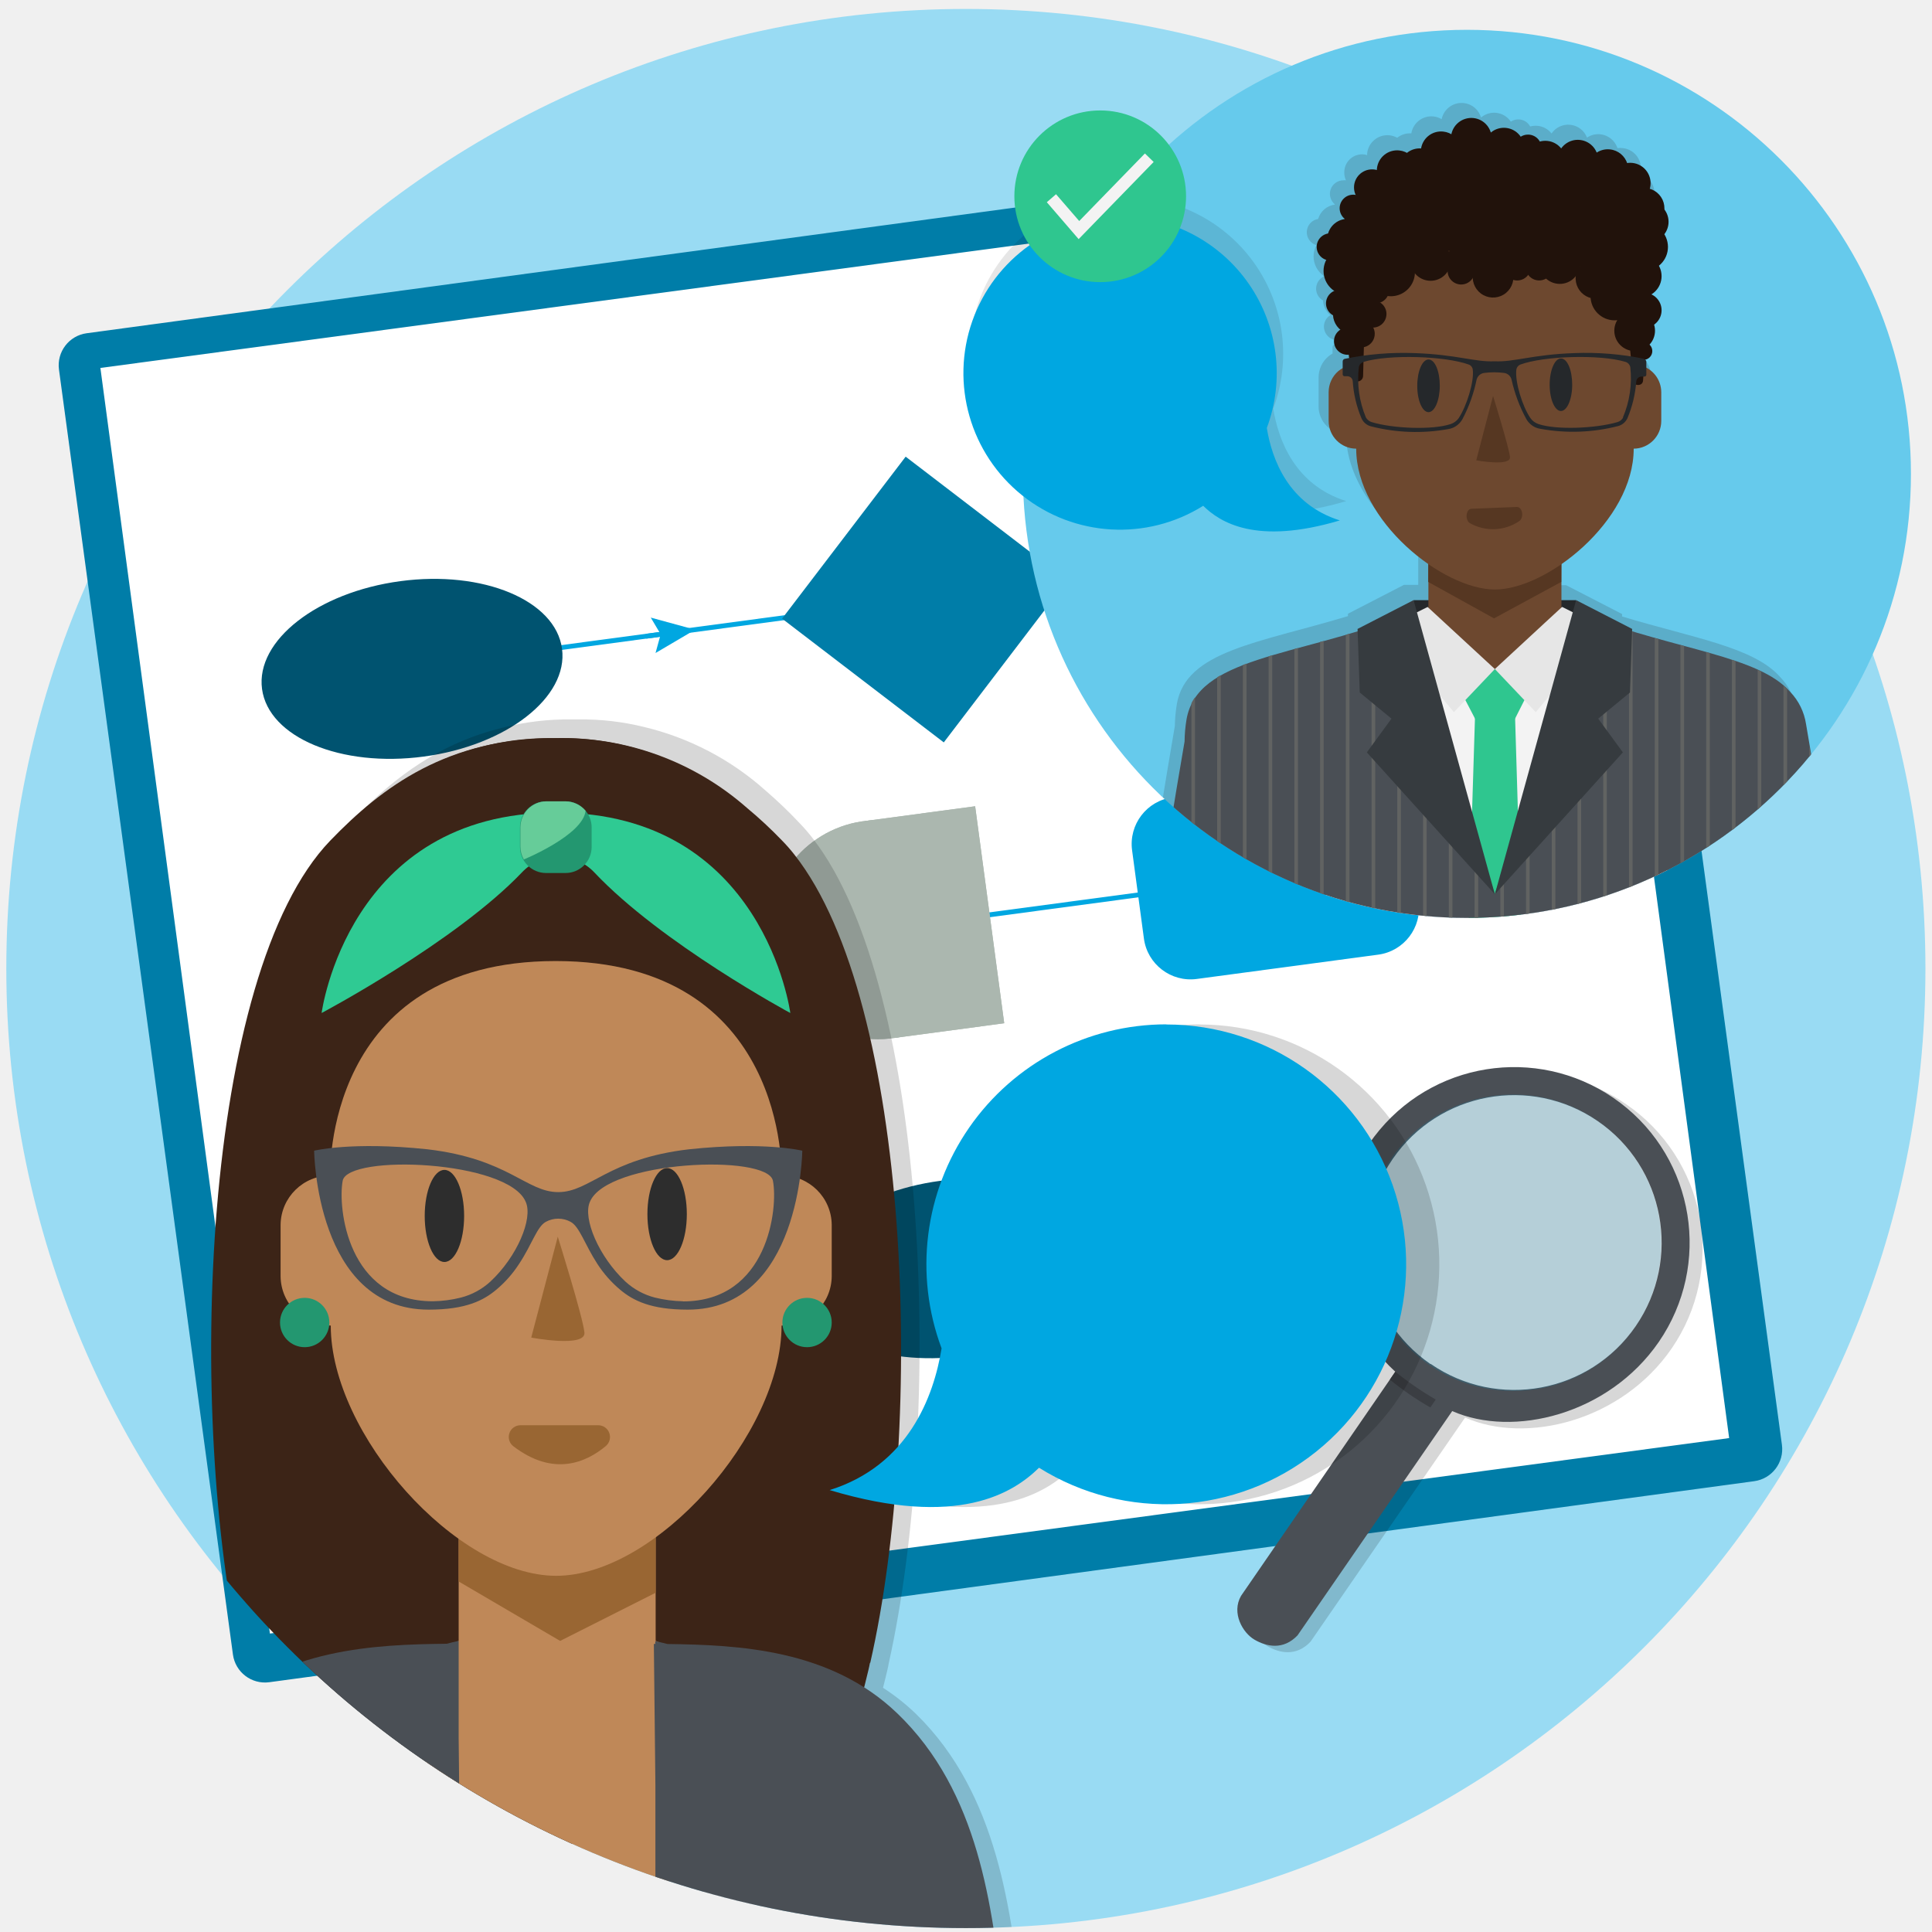
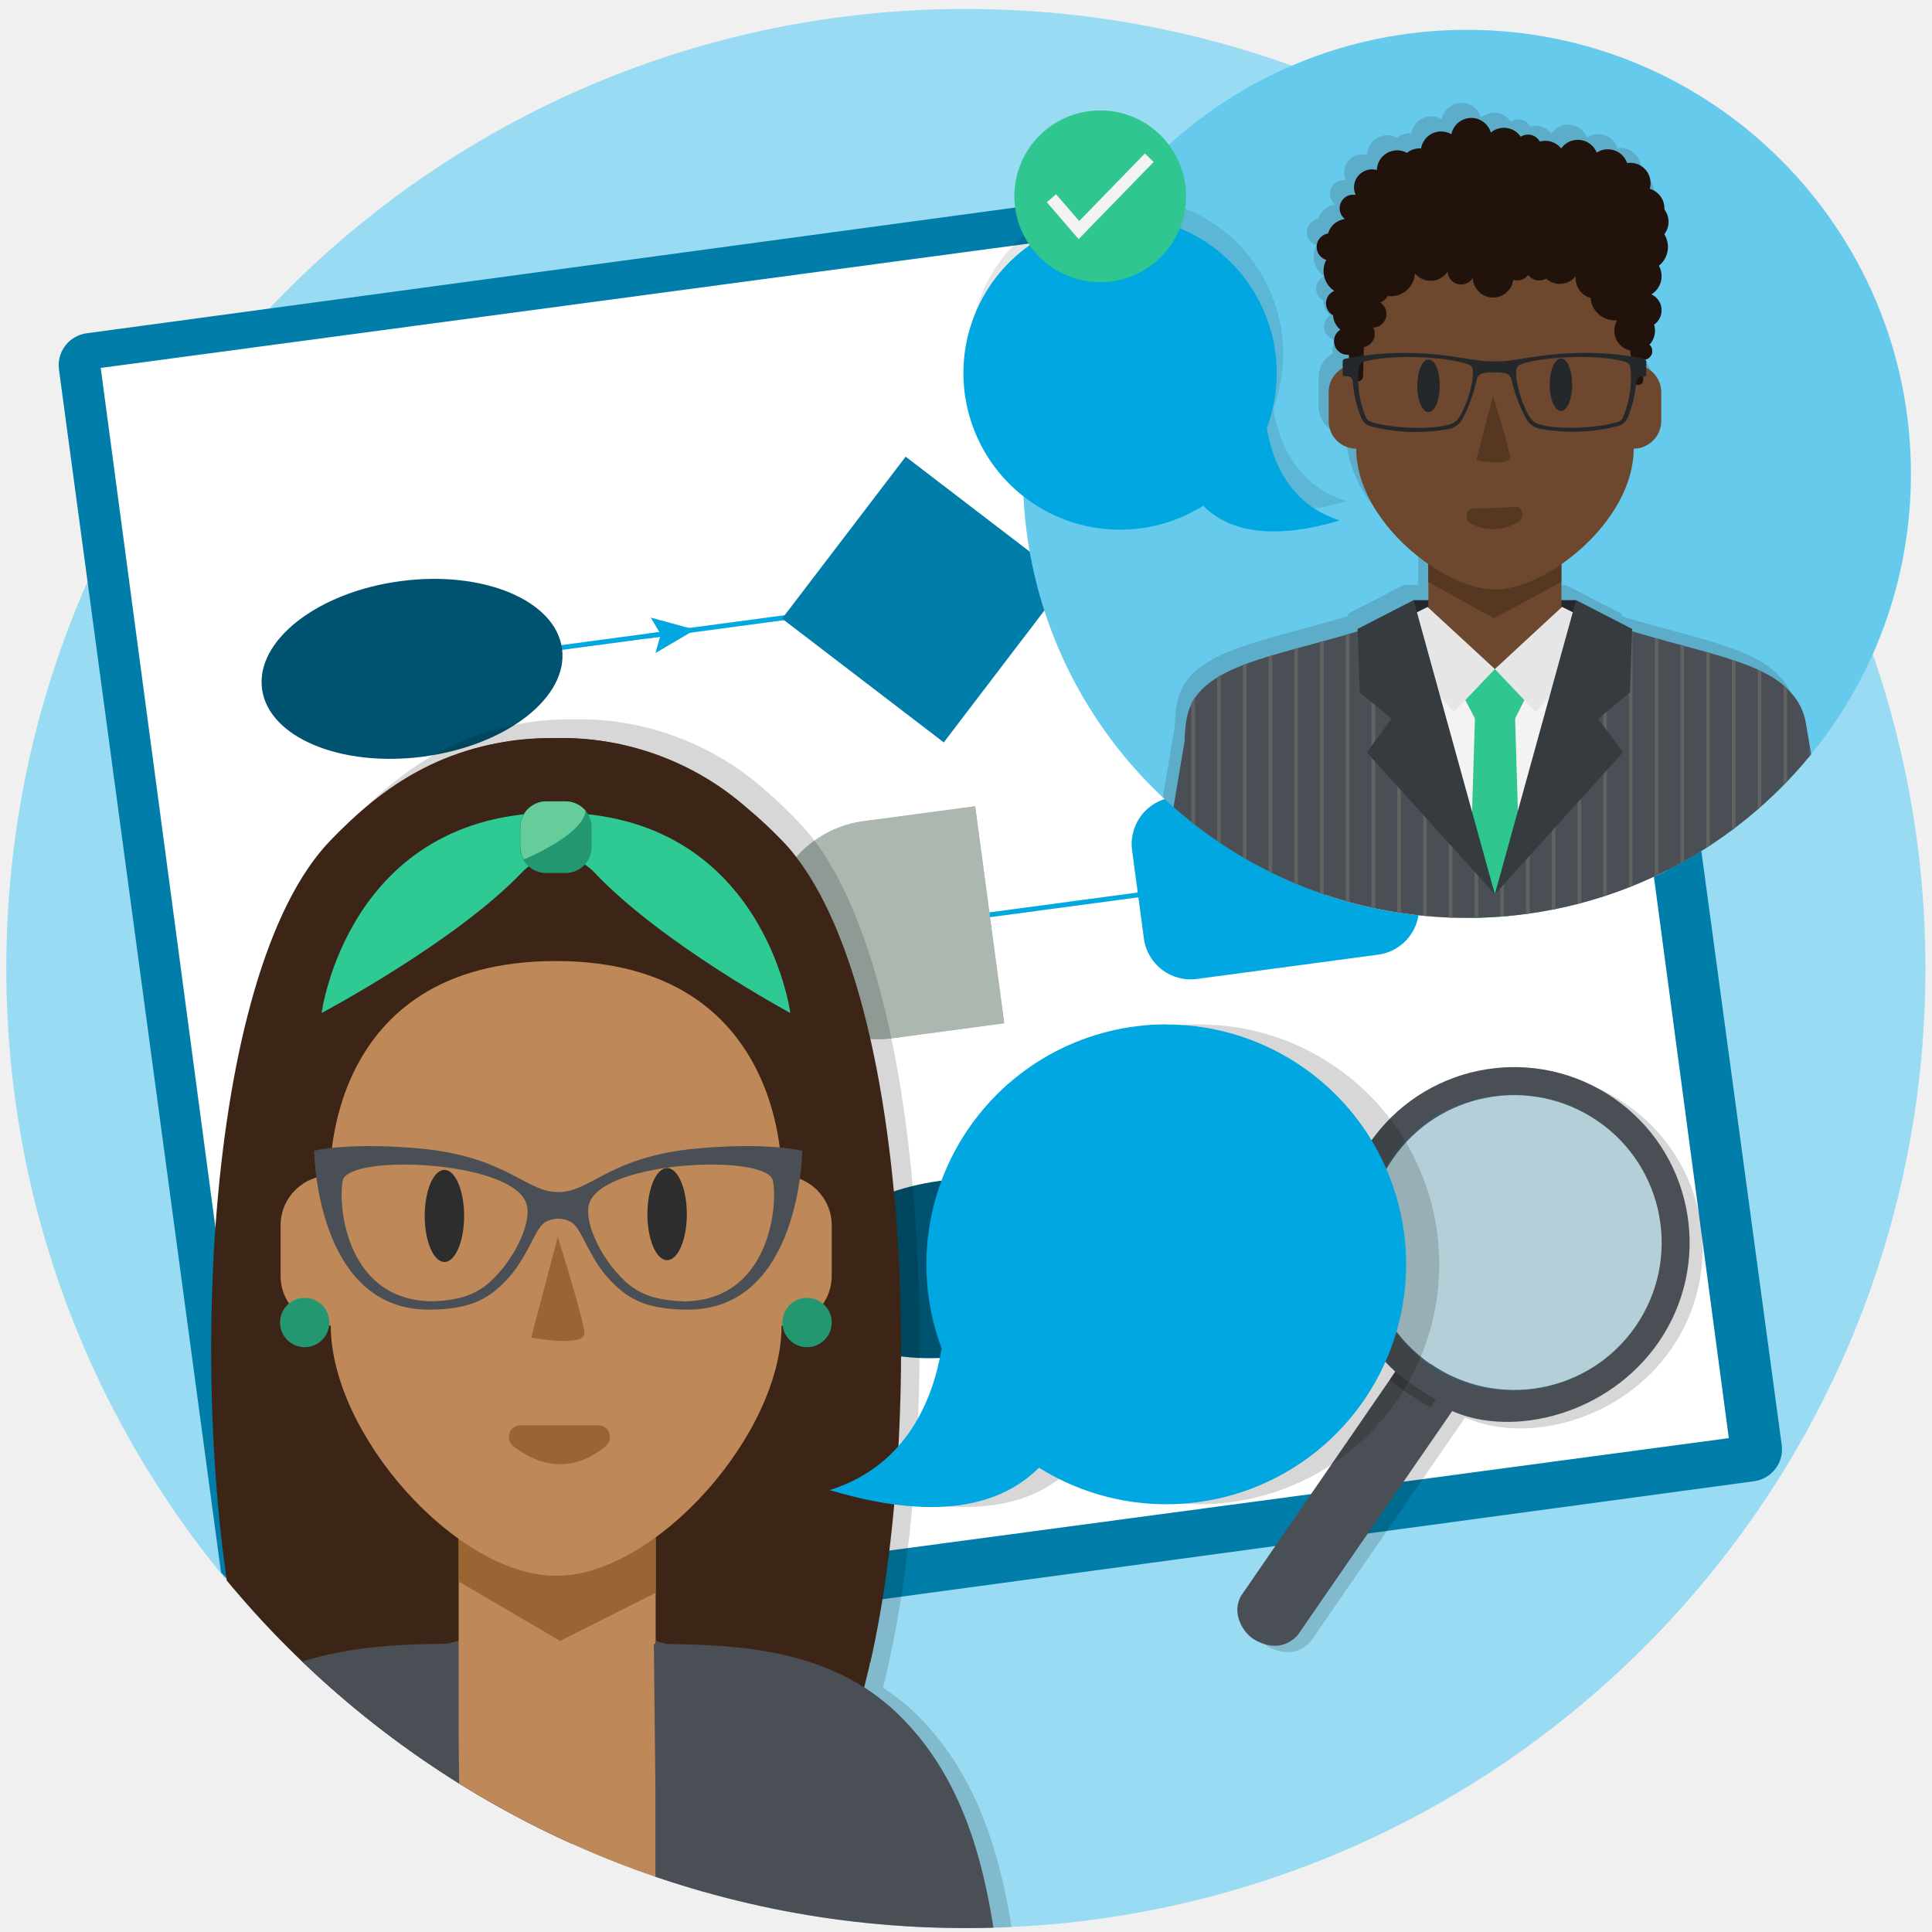
<svg xmlns="http://www.w3.org/2000/svg" viewBox="0 0 300 300">
  <defs>
    <style>.cls-1{fill:#66caec;}.cls-2,.cls-6{fill:none;}.cls-3{fill:#99dbf3;}.cls-4{fill:#007da8;}.cls-5{fill:#fff;}.cls-6{stroke:#00a7e1;stroke-miterlimit:10;stroke-width:0.75px;}.cls-15,.cls-7{fill:#00a7e1;}.cls-8{fill:#abb7af;}.cls-9{fill:#2fc68f;}.cls-10{fill:#005370;}.cls-11,.cls-17{opacity:0.18;}.cls-12,.cls-15{opacity:0.16;}.cls-13{fill:#4a4f55;}.cls-14{fill:#3b3e43;}.cls-16{clip-path:url(#clip-path);}.cls-17,.cls-18{fill:#25282b;}.cls-19{fill:#6d482f;}.cls-20{fill:#563722;}.cls-21{fill:#f3f3f3;}.cls-22{fill:#e6e6e6;}.cls-23{clip-path:url(#clip-path-2);}.cls-24{fill:#616362;}.cls-25{fill:#363b3f;}.cls-26{fill:#21120b;}.cls-27{clip-path:url(#clip-path-3);}.cls-28{fill:#3c2417;}.cls-29{fill:#bf8858;}.cls-30{fill:#963;}.cls-31{fill:#239770;}.cls-32{fill:#2fca93;}.cls-33{fill:#2d2d2d;}.cls-34{fill:#6c9;}.cls-35{opacity:0.1;}</style>
    <clipPath id="clip-path">
      <circle id="slide6" class="cls-1" cx="227.78" cy="73.58" r="68.95" />
    </clipPath>
    <clipPath id="clip-path-2">
      <path class="cls-2" d="M285.56,145.31c-1.58-11.69-3.47-22.73-5.2-32.87a9.13,9.13,0,0,0-2.46-5c-4.91-5.59-17.54-6.5-31.42-11.72L232,138.87,217.61,95.74c-16.81,6.31-31.8,6.32-33.45,16a23.36,23.36,0,0,0-.3,3.4c-1.6,9.42-3.31,19.54-4.75,30.21H285.56" />
    </clipPath>
    <clipPath id="clip-path-3">
      <circle id="slide6-2" data-name="slide6" class="cls-2" cx="149.98" cy="150.39" r="149" />
    </clipPath>
  </defs>
  <g id="Slides">
    <g id="slide_6" data-name="slide 6">
      <circle id="slide6-3" data-name="slide6" class="cls-3" cx="149.98" cy="150.39" r="149" />
      <g id="Layer_14" data-name="Layer 14">
-         <rect class="cls-4" x="21.57" y="35.18" width="242.72" height="211.38" rx="5.02" transform="translate(-17.61 20.45) rotate(-7.71)" />
-         <rect class="cls-5" x="27.74" y="41.08" width="228.61" height="198.28" transform="translate(-17.36 20.1) rotate(-7.63)" />
+         <path class="cls-4" d="M272.4,230,49.51,260.17l-15.19-16L9.16,57.4a5,5,0,0,1,4.3-5.65L244,20.53a5,5,0,0,1,5.66,4.3l27,199.51A5,5,0,0,1,272.4,230Z" />
+         <polygon class="cls-5" points="268.45 223.31 42.58 253.56 41.73 252.68 15.64 57.13 242.22 26.77 268.45 223.31" />
        <g id="Lines_and_arrows" data-name="Lines and arrows">
          <line class="cls-6" x1="237.47" y1="80.17" x2="244.11" y2="129.93" />
          <line class="cls-6" x1="40.22" y1="157.73" x2="47.38" y2="211.44" />
          <line class="cls-6" x1="237.91" y1="83.49" x2="239.19" y2="93.09" />
          <polygon class="cls-7" points="236.16 91.37 239.07 92.17 241.67 90.64 239.79 97.53 236.16 91.37" />
          <line class="cls-6" x1="40.13" y1="158.54" x2="40.93" y2="164.52" />
          <polygon class="cls-7" points="37.9 162.8 40.81 163.6 43.4 162.07 41.52 168.96 37.9 162.8" />
          <line class="cls-6" x1="235.03" y1="131.15" x2="236.72" y2="130.92" />
          <polygon class="cls-7" points="237.48 133.63 235.95 131.03 236.75 128.12 230.59 131.74 237.48 133.63" />
          <line class="cls-6" x1="44.53" y1="106.26" x2="237.48" y2="80.42" />
          <line class="cls-6" x1="100.32" y1="98.8" x2="103.51" y2="98.37" />
          <polygon class="cls-7" points="101.79 101.4 102.59 98.49 101.05 95.9 107.94 97.78 101.79 101.4" />
          <line class="cls-6" x1="39.91" y1="157.29" x2="244.35" y2="129.9" />
          <line class="cls-6" x1="47.14" y1="211.49" x2="121.02" y2="201.59" />
          <polygon class="cls-7" points="119.31 204.63 120.11 201.72 118.57 199.12 125.46 201 119.31 204.63" />
          <line class="cls-6" x1="52.8" y1="210.73" x2="56.61" y2="210.22" />
          <polygon class="cls-7" points="54.89 213.25 55.69 210.34 54.16 207.75 61.05 209.63 54.89 213.25" />
        </g>
        <rect class="cls-8" x="136.54" y="126.19" width="17.22" height="33.99" transform="translate(308.02 265.83) rotate(172.37)" />
        <ellipse class="cls-8" cx="136.35" cy="144.36" rx="16.97" ry="17" />
        <rect class="cls-8" x="136.54" y="126.19" width="17.22" height="33.99" transform="translate(308.02 265.83) rotate(172.37)" />
        <ellipse class="cls-8" cx="136.35" cy="144.36" rx="16.97" ry="17" />
        <polygon class="cls-9" points="230.78 81.48 209.95 70.38 210.91 77.51 183.74 81.15 185.54 94.64 212.71 91 213.56 97.39 230.78 81.48" />
        <polygon class="cls-4" points="58.5 154.93 75.69 138.73 76.64 145.86 103.8 142.22 105.6 155.71 78.44 159.35 79.29 165.74 58.5 154.93" />
        <polygon class="cls-4" points="146.55 115.28 121.44 96.06 140.63 70.91 165.73 90.13 146.55 115.28" />
        <rect class="cls-7" x="176.52" y="121.8" width="43.04" height="28.45" rx="7.31" transform="translate(-16.31 27.5) rotate(-7.63)" />
        <rect class="cls-7" x="66.39" y="191.71" width="43.04" height="28.45" rx="9.84" transform="translate(-26.56 13.49) rotate(-7.63)" />
        <ellipse class="cls-10" cx="63.99" cy="103.86" rx="23.5" ry="13.74" transform="translate(-13.25 9.43) rotate(-7.64)" />
        <ellipse class="cls-10" cx="148.56" cy="196.73" rx="23.5" ry="13.74" transform="matrix(0.99, -0.13, 0.13, 0.99, -24.85, 21.51)" />
      </g>
      <path class="cls-12" d="M252.53,171.48A27.24,27.24,0,0,0,218.66,214l-23.95,34.8c-1.53,2.66.26,5.75,2.09,6.81s4.45,1.69,6.7-.69l24-34.8c9.44,4.17,24.28.59,32.08-10.74A27.24,27.24,0,0,0,252.53,171.48Zm7.39,24.13a22.62,22.62,0,0,0-.14-4.64,22.9,22.9,0,0,0-7.11-13.83A22.88,22.88,0,0,1,259.92,195.61Zm0,0c0,.33-.06.66-.1,1C259.86,196.32,259.9,196,259.92,195.66Zm-8-19.2c.22.18.42.37.63.56Zm7.59,22.23c0-.14.06-.27.08-.41C259.55,198.42,259.52,198.55,259.49,198.69Zm-.23,1,0-.12Zm.52-2.69c0,.23-.06.46-.1.69C259.72,197.45,259.75,197.22,259.78,197Z" />
      <g id="Layer_18" data-name="Layer 18">
        <path class="cls-13" d="M201.5,253.91l24-34.8c9.44,4.17,24.28.59,32.08-10.74A27.25,27.25,0,1,0,216.66,213l-23.95,34.8c-1.53,2.66.26,5.75,2.09,6.81s4.45,1.69,6.7-.69m20.61-42.12A22.9,22.9,0,1,1,254,205.91a22.89,22.89,0,0,1-31.84,5.88" />
        <path class="cls-14" d="M216.66,213h0l-.84,1.23a46.2,46.2,0,0,0,6.28,4.32l.84-1.23a48.82,48.82,0,0,1-6.28-4.32" />
        <circle class="cls-15" cx="234.96" cy="192.97" r="23.02" />
      </g>
      <g id="Layer_15" data-name="Layer 15">
        <circle id="slide6-4" data-name="slide6" class="cls-1" cx="227.78" cy="73.58" r="68.95" />
        <g class="cls-16">
          <path class="cls-17" d="M276.43,105.14c-4.08-4.66-13.51-6.07-24.55-9.41v-.38l-8.69-4.48h-2.29V85.29c5.94-4.1,11.23-10.9,11.23-17.93a4.31,4.31,0,0,0,4.27-4.3V58.58a4.26,4.26,0,0,0-2.33-3.79v-1a.45.45,0,0,0-.12-.29,1.37,1.37,0,0,0,.63-2.34,3.15,3.15,0,0,0,.86-2.16,2.93,2.93,0,0,0-.16-.93,2.7,2.7,0,0,0-.42-4.7A3.27,3.27,0,0,0,256,39,3.71,3.71,0,0,0,257.49,36a3.66,3.66,0,0,0-.59-2,3.12,3.12,0,0,0,0-3.83A3.12,3.12,0,0,0,254.66,27a2.66,2.66,0,0,0,.12-.56A3.14,3.14,0,0,0,252,23a2.93,2.93,0,0,0-.84,0,3.15,3.15,0,0,0-2.67-2.15,3.1,3.1,0,0,0-2.06.52,3.13,3.13,0,0,0-5.51-.64,3.11,3.11,0,0,0-2.15-1.19,3.24,3.24,0,0,0-1.17.1,2.09,2.09,0,0,0-3-.75,3.13,3.13,0,0,0-4.63-.64,3.15,3.15,0,0,0-6.11.26,3.09,3.09,0,0,0-1.28-.43,3.16,3.16,0,0,0-3.43,2.63,3.17,3.17,0,0,0-2.19.68,3.24,3.24,0,0,0-1.21-.38,3.16,3.16,0,0,0-3.46,2.82,2.08,2.08,0,0,0,0,.25,2.74,2.74,0,0,0-.76-.12,2.78,2.78,0,0,0-2.79,2.79A2.75,2.75,0,0,0,209,28a1.72,1.72,0,0,0-.39,0,2.1,2.1,0,0,0-1.34,3.72.09.09,0,0,1,0,.05A3.13,3.13,0,0,0,204.68,34a2.09,2.09,0,0,0-.26,4.07,3.62,3.62,0,0,0-.45,1.73,3.73,3.73,0,0,0,1.66,3.1,2.1,2.1,0,0,0-.19,3.76,3.14,3.14,0,0,0,1.14,2.28,2.08,2.08,0,0,0-1,1.77,2.11,2.11,0,0,0,2.11,2.11l.18,0c0,.17.05.34.07.52l-.69.14a.42.42,0,0,0-.33.41v1a4.12,4.12,0,0,0-.66.46,4.29,4.29,0,0,0-1.51,3.27v4.48a4.29,4.29,0,0,0,4.27,4.3c0,7,5.28,13.81,11.2,17.91V88h0v2.82H218l-8.69,4.48v.37c-13.84,4.19-25.15,5.36-26.57,13.66a23.35,23.35,0,0,0-.31,3.4c-1.6,9.41-3.3,19.54-4.75,30.21H284.09c-1.58-11.69-3.47-22.73-5.2-32.88A9.07,9.07,0,0,0,276.43,105.14Z" />
          <rect class="cls-18" x="219.5" y="93.19" width="25.24" height="10.71" />
          <polygon class="cls-19" points="245.67 96.4 242.46 94.91 242.46 84.68 221.8 84.68 221.8 94.91 218.56 96.31 219.43 125.33 221.8 125.33 221.8 129.78 242.46 129.78 242.46 125.33 244.81 125.33 245.67 96.4" />
          <polygon class="cls-20" points="221.8 84.68 221.77 90.36 231.99 96.02 242.43 90.36 242.46 84.68 221.8 84.68" />
          <path class="cls-21" d="M258.8,145.3c.56-15.61-.13-44.28-12.25-48.84L246.13,98c-1.08,3.44-4.56,11.36-13.68,11.36-8.09,0-11.5-6.23-12.82-10l-.77-2.89c-12.13,4.56-13.27,33.23-13,48.84Z" />
          <polygon class="cls-9" points="227.15 107.96 229.13 111.76 235.17 111.76 237.09 107.96 232.12 103.89 227.15 107.96" />
          <polygon class="cls-22" points="232.12 103.89 238.47 110.58 249.33 97.62 242.56 94.24 240 96.6 232.12 103.89" />
          <polygon class="cls-22" points="221.68 94.25 232.12 103.89 225.76 110.58 214.91 97.61 221.68 94.25" />
          <polygon class="cls-9" points="236.28 145.3 235.17 108.36 229.13 108.36 227.98 145.3 236.28 145.3" />
          <path class="cls-13" d="M285.64,145.3c-1.58-11.69-3.47-22.73-5.2-32.87a9.23,9.23,0,0,0-2.46-5c-4.92-5.59-17.55-6.5-31.43-11.72l-14.43,43.13L217.68,95.73c-16.8,6.31-31.79,6.32-33.44,16a22.07,22.07,0,0,0-.3,3.41c-1.61,9.41-3.31,19.53-4.75,30.2H285.64Z" />
          <g class="cls-23">
            <rect class="cls-24" x="280.93" y="94.92" width="0.56" height="51.81" />
            <rect class="cls-24" x="276.94" y="94.92" width="0.56" height="51.81" />
            <rect class="cls-24" x="272.93" y="94.92" width="0.56" height="51.81" />
            <rect class="cls-24" x="268.93" y="94.92" width="0.56" height="51.81" />
            <rect class="cls-24" x="264.94" y="94.92" width="0.56" height="51.81" />
            <rect class="cls-24" x="260.94" y="94.92" width="0.56" height="51.81" />
            <rect class="cls-24" x="256.95" y="94.92" width="0.56" height="51.81" />
            <rect class="cls-24" x="252.95" y="94.92" width="0.56" height="51.81" />
            <rect class="cls-24" x="248.95" y="94.92" width="0.56" height="51.81" />
            <rect class="cls-24" x="244.96" y="94.92" width="0.56" height="51.81" />
            <rect class="cls-24" x="240.96" y="94.92" width="0.56" height="51.81" />
            <rect class="cls-24" x="236.96" y="94.92" width="0.56" height="51.81" />
            <rect class="cls-24" x="232.97" y="94.92" width="0.56" height="51.81" />
            <rect class="cls-24" x="228.97" y="94.92" width="0.56" height="51.81" />
            <rect class="cls-24" x="224.97" y="94.92" width="0.56" height="51.81" />
            <rect class="cls-24" x="220.97" y="94.92" width="0.56" height="51.81" />
            <rect class="cls-24" x="216.97" y="94.92" width="0.56" height="51.81" />
            <rect class="cls-24" x="212.98" y="94.92" width="0.56" height="51.81" />
            <rect class="cls-24" x="208.98" y="94.92" width="0.56" height="51.81" />
            <rect class="cls-24" x="204.98" y="94.92" width="0.56" height="51.81" />
            <rect class="cls-24" x="200.99" y="94.92" width="0.56" height="51.81" />
            <rect class="cls-24" x="196.99" y="94.92" width="0.56" height="51.81" />
            <rect class="cls-24" x="193" y="94.92" width="0.56" height="51.81" />
            <rect class="cls-24" x="189" y="94.92" width="0.56" height="51.81" />
            <rect class="cls-24" x="185" y="94.92" width="0.56" height="51.81" />
            <rect class="cls-24" x="181" y="94.92" width="0.56" height="51.81" />
          </g>
          <polygon class="cls-25" points="253.44 97.66 253.1 107.53 248.17 111.59 252 116.83 232.12 138.86 244.74 93.19 253.44 97.66" />
          <polygon class="cls-25" points="210.8 97.66 211.14 107.53 216.07 111.59 212.24 116.83 232.12 138.86 219.5 93.19 210.8 97.66" />
          <path class="cls-19" d="M254.66,56.73l.7-9.09c0-11.88-11.36-21.51-23.23-21.51s-23.24,9.63-23.24,21.51l.7,9.08a4.44,4.44,0,0,0-1.77.9,4.31,4.31,0,0,0-1.51,3.28v4.47a4.3,4.3,0,0,0,4.28,4.3c0,11.23,13.48,21.87,21.54,21.87s21.55-10.64,21.55-21.87a4.31,4.31,0,0,0,4.28-4.3V60.9a4.31,4.31,0,0,0-3.28-4.17Z" />
          <path class="cls-18" d="M221.82,55.82c1,0,1.75,1.83,1.75,4.08S222.78,64,221.82,64s-1.75-1.82-1.75-4.08S220.85,55.82,221.82,55.82Z" />
          <path class="cls-18" d="M242.38,55.66c1,0,1.75,1.83,1.75,4.08s-.79,4.08-1.75,4.08-1.75-1.83-1.75-4.08S241.42,55.66,242.38,55.66Z" />
          <path class="cls-20" d="M231.84,61.48l-2.61,10s5.39,1,5.24-.51-2.62-9.46-2.62-9.46Z" />
          <path class="cls-20" d="M228.5,79l7.05-.28c.88,0,1.14,1.69.34,2.21a7.28,7.28,0,0,1-7.62.32C227.44,80.8,227.61,79,228.5,79Z" />
          <path class="cls-26" d="M212.24,32.34a2.11,2.11,0,1,1-2.11-2.11A2.1,2.1,0,0,1,212.24,32.34Z" />
          <path class="cls-26" d="M215.85,29.1a2.8,2.8,0,1,1-2.8-2.8A2.79,2.79,0,0,1,215.85,29.1Z" />
          <path class="cls-26" d="M208.67,38.33a2.11,2.11,0,1,1-2.1-2.1A2.1,2.1,0,0,1,208.67,38.33Z" />
          <path class="cls-26" d="M212.24,48.1A2.11,2.11,0,1,1,210.13,46,2.11,2.11,0,0,1,212.24,48.1Z" />
          <path class="cls-26" d="M215.71,45a2.11,2.11,0,1,1-2.11-2.11A2.1,2.1,0,0,1,215.71,45Z" />
          <path class="cls-26" d="M253.67,29.23a2.11,2.11,0,1,1-2.11-2.11A2.1,2.1,0,0,1,253.67,29.23Z" />
          <path class="cls-26" d="M232.67,25.49a2.11,2.11,0,1,1-2.1-2.1A2.1,2.1,0,0,1,232.67,25.49Z" />
          <path class="cls-26" d="M233.52,41.85A2.11,2.11,0,1,1,236,43.51,2.11,2.11,0,0,1,233.52,41.85Z" />
          <path class="cls-26" d="M218.06,27.74a2.11,2.11,0,1,1,2.95.46A2.12,2.12,0,0,1,218.06,27.74Z" />
          <path class="cls-26" d="M232.39,23.58a2.11,2.11,0,1,1-2.11-2.11A2.1,2.1,0,0,1,232.39,23.58Z" />
          <path class="cls-26" d="M241.11,41.43a2.11,2.11,0,1,1-2.1-2.1A2.1,2.1,0,0,1,241.11,41.43Z" />
          <path class="cls-26" d="M229,42.07a2.11,2.11,0,1,1-2.1-2.11A2.1,2.1,0,0,1,229,42.07Z" />
          <path class="cls-26" d="M251.44,28.44a2.11,2.11,0,1,1-2.1-2.1A2.1,2.1,0,0,1,251.44,28.44Z" />
          <path class="cls-26" d="M222.18,29.23a2.11,2.11,0,1,1-2.1-2.11A2.1,2.1,0,0,1,222.18,29.23Z" />
          <path class="cls-26" d="M212.24,40.77a2.11,2.11,0,1,1-2.11-2.11A2.11,2.11,0,0,1,212.24,40.77Z" />
          <path class="cls-26" d="M210.12,47.1A2.11,2.11,0,1,1,208,45,2.1,2.1,0,0,1,210.12,47.1Z" />
          <circle class="cls-26" cx="209.25" cy="52.98" r="2.11" />
          <path class="cls-26" d="M215.29,48.76a2.11,2.11,0,1,1-2.1-2.11A2.1,2.1,0,0,1,215.29,48.76Z" />
          <path class="cls-26" d="M213.47,51.83a2.11,2.11,0,1,1-2.1-2.1A2.1,2.1,0,0,1,213.47,51.83Z" />
          <circle class="cls-26" cx="255.2" cy="54.51" r="1.37" />
          <path class="cls-26" d="M257.4,34.6a2.11,2.11,0,1,1-2.11-2.11A2.1,2.1,0,0,1,257.4,34.6Z" />
          <path class="cls-26" d="M212.24,45a2.11,2.11,0,1,1-2.11-2.11A2.1,2.1,0,0,1,212.24,45Z" />
          <path class="cls-26" d="M239.37,23a2.11,2.11,0,1,1-2.11-2.1A2.1,2.1,0,0,1,239.37,23Z" />
          <circle class="cls-26" cx="209.25" cy="42.07" r="3.73" />
          <path class="cls-26" d="M216,35.41a3.74,3.74,0,1,1-3.73-3.74A3.73,3.73,0,0,1,216,35.41Z" />
          <path class="cls-26" d="M259,38.33a3.74,3.74,0,1,1-3.74-3.73A3.75,3.75,0,0,1,259,38.33Z" />
          <circle class="cls-26" cx="255.29" cy="48.18" r="2.72" />
          <path class="cls-26" d="M254.46,46a3.74,3.74,0,1,1-3.73-3.74A3.73,3.73,0,0,1,254.46,46Z" />
          <circle class="cls-26" cx="251.56" cy="32.96" r="3.73" />
          <circle class="cls-26" cx="245.94" cy="29.23" r="3.73" />
          <path class="cls-26" d="M220.65,30.23a3.73,3.73,0,1,1-3.73-3.73A3.74,3.74,0,0,1,220.65,30.23Z" />
          <circle class="cls-26" cx="224.39" cy="28.6" r="3.73" />
          <circle class="cls-26" cx="254.68" cy="42.88" r="3.33" />
          <circle class="cls-26" cx="253.83" cy="51.35" r="3.16" />
          <path class="cls-26" d="M219.71,42.25A3.74,3.74,0,1,1,216,38.52,3.75,3.75,0,0,1,219.71,42.25Z" />
          <circle class="cls-26" cx="237.26" cy="37.7" r="3.73" />
          <path class="cls-26" d="M236,23.4a3.73,3.73,0,1,1-4.1,3.34A3.73,3.73,0,0,1,236,23.4Z" />
          <path class="cls-26" d="M213.5,29.2A3.16,3.16,0,1,1,210,32,3.15,3.15,0,0,1,213.5,29.2Z" />
          <path class="cls-26" d="M209.58,34a3.16,3.16,0,1,1-3.47,2.82A3.16,3.16,0,0,1,209.58,34Z" />
          <path class="cls-26" d="M210.45,45.62A3.16,3.16,0,1,1,207,48.44,3.16,3.16,0,0,1,210.45,45.62Z" />
          <path class="cls-26" d="M222.5,37.3A3.16,3.16,0,1,1,219,40.11,3.15,3.15,0,0,1,222.5,37.3Z" />
          <path class="cls-26" d="M224.1,20.43a3.16,3.16,0,1,1-3.46,2.81A3.14,3.14,0,0,1,224.1,20.43Z" />
          <path class="cls-26" d="M217.27,23.36a3.16,3.16,0,1,1-3.46,2.81A3.15,3.15,0,0,1,217.27,23.36Z" />
          <path class="cls-26" d="M220.79,23.06a3.16,3.16,0,1,1-3.47,2.81A3.14,3.14,0,0,1,220.79,23.06Z" />
          <path class="cls-26" d="M227.2,22.35a3.16,3.16,0,1,1-3.46,2.82A3.16,3.16,0,0,1,227.2,22.35Z" />
          <path class="cls-26" d="M255.61,29.2A3.16,3.16,0,1,1,252.15,32,3.16,3.16,0,0,1,255.61,29.2Z" />
          <path class="cls-26" d="M240.27,21.88a3.16,3.16,0,1,1-3.46,2.82A3.16,3.16,0,0,1,240.27,21.88Z" />
          <path class="cls-26" d="M253.5,25.3A3.16,3.16,0,1,1,250,28.12,3.16,3.16,0,0,1,253.5,25.3Z" />
          <path class="cls-26" d="M250,23.2A3.16,3.16,0,1,1,246.53,26,3.14,3.14,0,0,1,250,23.2Z" />
          <path class="cls-26" d="M233.85,19.86a3.16,3.16,0,1,1-3.47,2.82A3.16,3.16,0,0,1,233.85,19.86Z" />
          <path class="cls-26" d="M228.79,18.33a3.16,3.16,0,1,1-3.47,2.82A3.16,3.16,0,0,1,228.79,18.33Z" />
          <path class="cls-26" d="M245.33,21.73a3.16,3.16,0,1,1-3.47,2.82A3.15,3.15,0,0,1,245.33,21.73Z" />
          <path class="cls-26" d="M256.26,31.3a3.16,3.16,0,1,1-3.47,2.82A3.17,3.17,0,0,1,256.26,31.3Z" />
          <path class="cls-26" d="M228.49,36.34A3.16,3.16,0,1,1,225,39.16,3.16,3.16,0,0,1,228.49,36.34Z" />
          <path class="cls-26" d="M232.16,39.9a3.16,3.16,0,1,1-3.46,2.81A3.15,3.15,0,0,1,232.16,39.9Z" />
          <path class="cls-26" d="M233,35.19A3.16,3.16,0,1,1,229.53,38,3.16,3.16,0,0,1,233,35.19Z" />
          <path class="cls-26" d="M242.53,37.78a3.16,3.16,0,1,1-3.47,2.81A3.14,3.14,0,0,1,242.53,37.78Z" />
          <path class="cls-26" d="M248.14,40.08a3.16,3.16,0,1,1-3.46,2.81A3.14,3.14,0,0,1,248.14,40.08Z" />
          <path class="cls-26" d="M242.7,25.3a3.16,3.16,0,1,1-3.46,2.82A3.16,3.16,0,0,1,242.7,25.3Z" />
          <path class="cls-26" d="M232.41,24.55c-23,0-25.31,17.62-22.45,34a.86.86,0,0,0,1.7-.17c.25-6.45-.39-15,5.9-16.86,6-1.78,11.4-4.51,14.86-4.54s6.33,2.27,13.65,4.54c6.26,1.94,7.13,11,7.37,17.42,0,1,1.62,1.17,1.69.17,1.17-15.32,2.81-34.59-22.72-34.59Z" />
          <path class="cls-18" d="M255.33,55.72a44.8,44.8,0,0,0-10.87-.89c-6.48.22-9.35,1.42-12.39,1.27-3,.15-5.91-1.05-12.39-1.27a45.48,45.48,0,0,0-10.87.89.41.41,0,0,0-.32.41v2a.29.29,0,0,0,.28.29h.44a.84.84,0,0,1,.84.75A17.74,17.74,0,0,0,211.43,65a2.22,2.22,0,0,0,1.44,1.2,28.22,28.22,0,0,0,12,.43,3,3,0,0,0,.77-.22,3.15,3.15,0,0,0,1.44-1.31,23,23,0,0,0,2.2-6.13,1.4,1.4,0,0,1,1.18-1.06,12.06,12.06,0,0,1,3.1,0,1.37,1.37,0,0,1,1.16,1.06A23.32,23.32,0,0,0,237,65.06a3.13,3.13,0,0,0,1.43,1.31,3,3,0,0,0,.78.22,28.21,28.21,0,0,0,12.05-.43,2.24,2.24,0,0,0,1.44-1.2,18.27,18.27,0,0,0,1.38-5.74.84.84,0,0,1,.83-.75h.44a.28.28,0,0,0,.29-.29v-2a.42.42,0,0,0-.33-.41Zm-28.8,9.18a2.49,2.49,0,0,1-1.28.95c-2.76.93-8.89.72-12.27-.31a1.59,1.59,0,0,1-.88-.71A15.52,15.52,0,0,1,211,57a1.08,1.08,0,0,1,.75-.81c4-1.2,12.66-.91,16.33.42a.94.94,0,0,1,.61.77c.25,1.92-1,5.77-2.17,7.52Zm25.52-.07a1.53,1.53,0,0,1-.88.71c-3.39,1-9.52,1.24-12.27.31a2.46,2.46,0,0,1-1.27-.95c-1.21-1.75-2.42-5.61-2.17-7.53a1,1,0,0,1,.61-.76c3.66-1.34,12.34-1.62,16.33-.42a1.1,1.1,0,0,1,.75.81A15.48,15.48,0,0,1,252,64.83Z" />
        </g>
      </g>
      <g id="Layer_16" data-name="Layer 16">
        <g class="cls-27">
          <path class="cls-12" d="M158.77,312.4l-.08-.66C157.06,297,155,278.65,142.3,266.2a33.15,33.15,0,0,0-5.19-4.12c.24-.92.47-1.87.7-2.84.07-.32.14-.62.2-1h0c8.48-38.06,6.34-104.56-11.76-128a26.49,26.49,0,0,0-2-2.33,68.82,68.82,0,0,0-5.37-5.15,43.4,43.4,0,0,0-18.84-9.87,40.66,40.66,0,0,0-10.31-1.18l-.52,0-.42,0A41.1,41.1,0,0,0,78,113c-.3.07-.59.16-.88.24l-.64.17c-9.57,2.71-16.42,8.35-22.27,14.54-19.89,21-22.5,90.93-13.72,130.37,0,.33.13.63.21.95.22,1,.45,1.92.68,2.84a33,33,0,0,0-5.19,4.12C23.48,278.65,21.44,297,19.81,311.74l-.08.66c-.51,4.58-1,16.29-1.38,30.67h141.8C159.75,328.69,159.28,317,158.77,312.4Z" />
          <path class="cls-28" d="M135.08,258.23c-.06.35-.13.65-.21,1-.76,3.27-1.62,6.32-2.54,9.09-1.61,4.79-3.31,8.75-5.49,11.72a16,16,0,0,1-3.39,3.51,14.68,14.68,0,0,1-9.13,2.77h-56a14.58,14.58,0,0,1-9.44-3A16.63,16.63,0,0,1,45.81,280c-2.18-3-3.88-6.93-5.49-11.72-.93-2.78-1.79-5.82-2.54-9.09-.08-.31-.16-.61-.21-.93-8.78-38.64-6.17-107.11,13.72-127.74,8.17-8.47,18.25-15.91,35-15.91A43.53,43.53,0,0,1,116,125.46a66.06,66.06,0,0,1,5.38,5,26,26,0,0,1,2,2.28c18.1,23,20.24,88.14,11.76,125.43Z" />
          <polygon class="cls-29" points="109.45 257.97 101.81 254.8 101.81 235.3 71.22 235.3 71.22 254.8 63.56 257.97 71.22 304.72 101.81 304.72 109.45 257.97" />
          <polygon class="cls-30" points="71.22 235.42 71.22 245.57 86.98 254.8 101.81 247.32 101.81 235.42 71.22 235.42" />
          <path class="cls-21" d="M117.15,341.32V291l-16,5.44a45,45,0,0,1-28.44.18L55.48,291v50.36h61.67Z" />
          <path class="cls-13" d="M71.22,269.9V254.8c-.64.12-1.25.29-1.86.44-11,.13-25.56.67-36.09,10.77-12.72,12.2-14.76,30.18-16.4,44.62l-.07.65c-.51,4.48-1,16-1.38,30h55.8V277.25h.08Z" />
          <path class="cls-13" d="M101.77,277.25h0v64.07h55.41c-.41-14.09-.87-25.56-1.38-30l-.08-.65c-1.63-14.44-3.67-32.42-16.39-44.62-10.4-10-24.72-10.62-35.69-10.77-.63-.15-1.24-.32-1.89-.44v.42h-.22" />
          <path class="cls-29" d="M121.36,182.54v-15.9c0-16.89-19.57-38.25-35-38.25s-35,21.34-35,38.25v15.9a7.73,7.73,0,0,0-7.79,7.65v8a7.72,7.72,0,0,0,7.79,7.64c0,16.89,19.56,38.86,35,38.86s35-22,35-38.86a7.72,7.72,0,0,0,7.79-7.64v-8a7.73,7.73,0,0,0-7.79-7.65Z" />
          <path class="cls-28" d="M132.47,155.24c-6.88-28.37-27-41.08-46.18-40.61-19.17-.48-39.3,12.23-46.18,40.61-6,24.89.12-9.6,11.17,27.3,0,0-1.16-33.31,35-33.31s35.08,33.31,35.08,33.31c11-36.88,17.15-2.41,11.11-27.3Z" />
          <path class="cls-31" d="M129.15,205.36a3.83,3.83,0,1,1-3.83-3.83A3.83,3.83,0,0,1,129.15,205.36Z" />
          <path class="cls-31" d="M51.14,205.36a3.83,3.83,0,1,1-3.83-3.83A3.83,3.83,0,0,1,51.14,205.36Z" />
          <path class="cls-32" d="M49.94,157.3S54,126.18,86.33,126.18s36.39,31.12,36.39,31.12-20-10.76-30.46-21.86a7.72,7.72,0,0,0-11.19,0C70.75,146.27,49.94,157.3,49.94,157.3Z" />
          <rect class="cls-31" x="80.74" y="124.43" width="11.13" height="11.13" rx="4.05" />
          <ellipse class="cls-33" cx="69.01" cy="188.81" rx="3.06" ry="7.15" />
          <ellipse class="cls-33" cx="103.59" cy="188.53" rx="3.06" ry="7.15" />
          <path class="cls-30" d="M86.62,192l-4.13,15.7s8.49,1.61,8.26-.79S86.6,192,86.6,192Z" />
          <path class="cls-30" d="M80.81,221.31H92.9a1.83,1.83,0,0,1,1.17,3.23c-3,2.51-8.1,4.85-14.4,0A1.82,1.82,0,0,1,80.81,221.31Z" />
          <path class="cls-34" d="M81.26,133.49s9.26-3.78,9.67-7.59a4.12,4.12,0,0,0-3.12-1.47h-3a4.08,4.08,0,0,0-4,4v3a4,4,0,0,0,.52,2Z" />
          <path class="cls-13" d="M107,178.46c-12.62,1.47-15.36,6.65-20.32,6.65s-7.7-5.17-20.32-6.65c-11.72-1.24-17.58.22-17.58.22s.24,24.68,17.78,24.68c5.77,0,8.51-1.42,10.51-3.1a17.75,17.75,0,0,0,3.53-4c2-3,2.77-5.78,4.15-6.53a4,4,0,0,1,3.86,0c1.38.74,2.2,3.53,4.15,6.53a18,18,0,0,0,3.53,4c2,1.68,4.74,3.1,10.51,3.1,17.53,0,17.78-24.68,17.78-24.68s-5.86-1.46-17.58-.22ZM76.15,199a10.71,10.71,0,0,1-4.59,2.49,18.85,18.85,0,0,1-4.35.57c-13.26,0-14.78-14.52-14-18.71s25.77-3.19,28.43,3.29C82.79,189.24,80.27,195.17,76.15,199Zm29.9,3.06a19.84,19.84,0,0,1-4.35-.57A10.77,10.77,0,0,1,97.11,199c-4.12-3.85-6.64-9.79-5.52-12.36,2.66-6.48,27.61-7.48,28.43-3.29S119.31,202.08,106.05,202.08Z" />
        </g>
      </g>
      <path class="cls-12" d="M186.25,159.06a37.27,37.27,0,0,0-34.89,50.32c-1.23,7.49-5.16,18.16-17.38,22,20,6,28.56.4,32.51-3.47a37.25,37.25,0,1,0,19.76-68.83Z" />
      <path class="cls-7" d="M181.1,159.06a37.27,37.27,0,0,0-34.89,50.32c-1.23,7.49-5.16,18.16-17.38,22,20,6,28.56.4,32.51-3.47a37.25,37.25,0,1,0,19.76-68.83Z" />
      <path class="cls-35" d="M174.93,30.61a24.33,24.33,0,0,1,22.78,32.85c.8,4.89,3.36,11.85,11.34,14.35-13.06,3.9-18.64.26-21.22-2.27a24.32,24.32,0,1,1-12.9-44.93Z" />
      <path class="cls-7" d="M173.93,33.61a24.33,24.33,0,0,1,22.78,32.85c.8,4.89,3.36,11.85,11.34,14.35-13.06,3.9-18.64.26-21.22-2.27a24.32,24.32,0,1,1-12.9-44.93Z" />
      <g id="Layer_17" data-name="Layer 17">
        <path class="cls-9" d="M184.17,30.48a13.33,13.33,0,1,1-13.33-13.33A13.33,13.33,0,0,1,184.17,30.48Z" />
        <polygon class="cls-21" points="167.49 37.13 162.55 31.4 163.98 30.16 167.58 34.32 177.78 23.83 179.14 25.15 167.49 37.13" />
      </g>
    </g>
  </g>
</svg>
